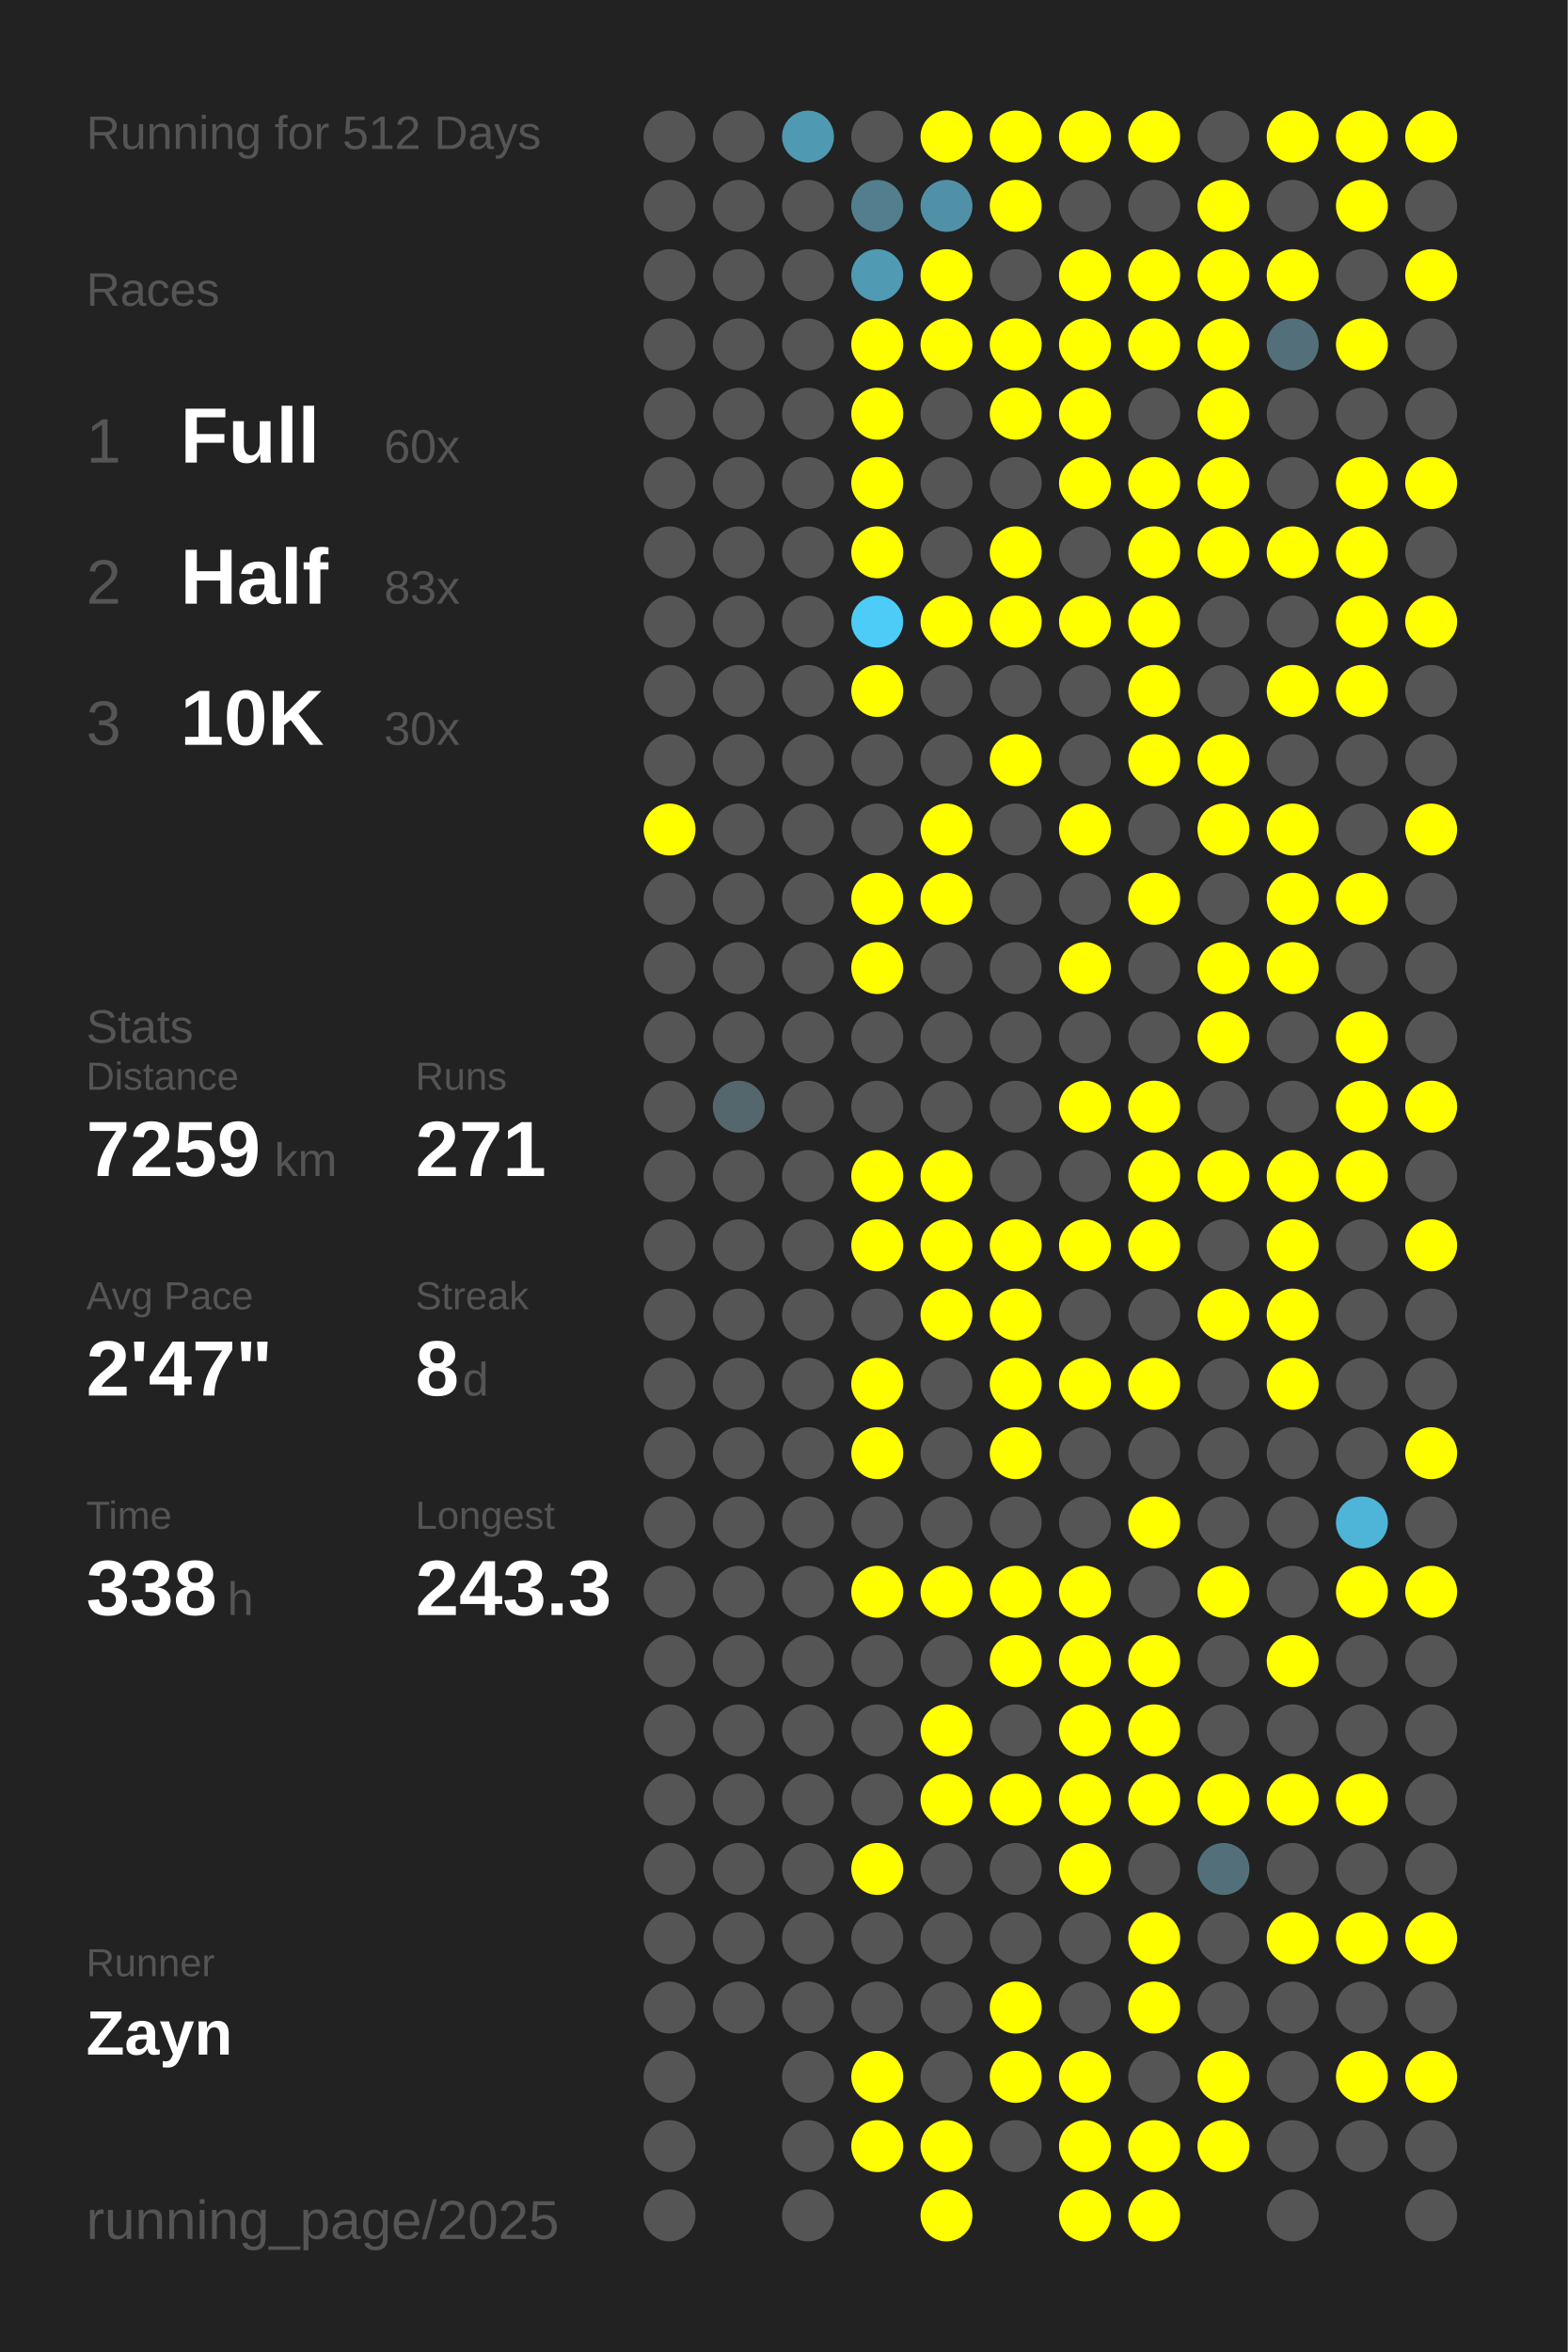
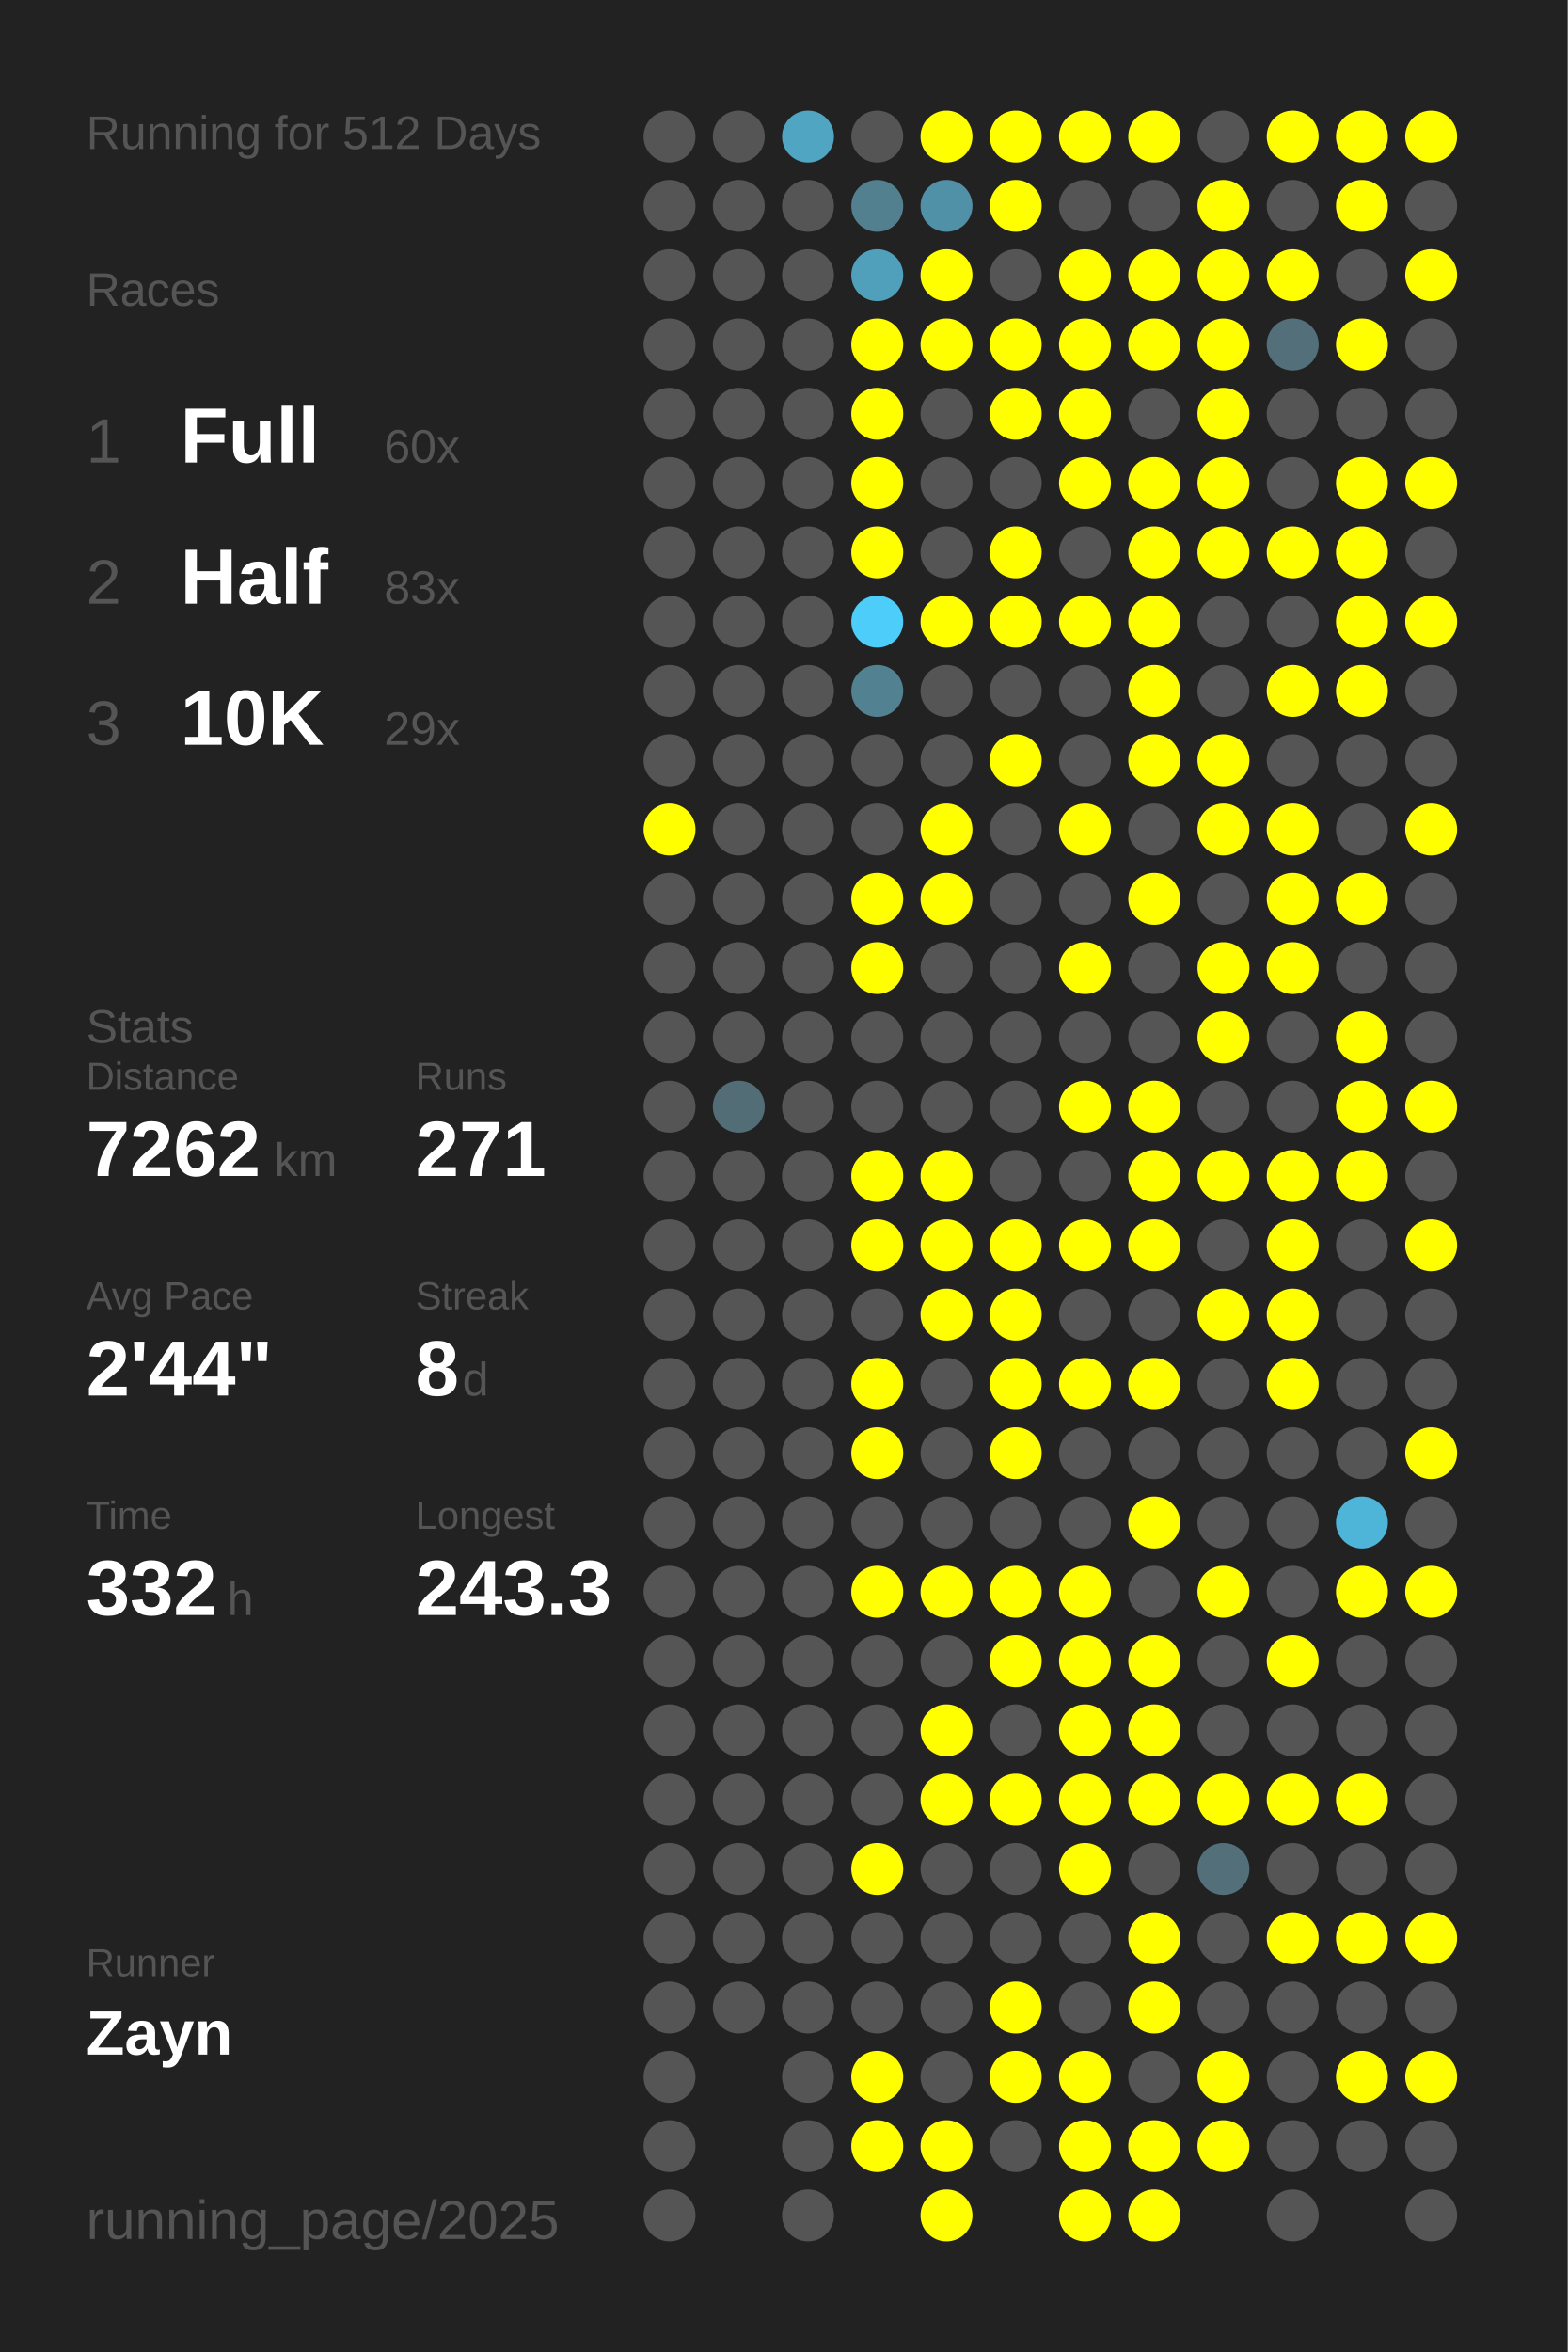
<svg xmlns="http://www.w3.org/2000/svg" baseProfile="full" height="300mm" version="1.1" viewBox="0,0,200,300" width="200mm">
  <defs />
  <rect fill="#222222" height="300" width="200" x="0" y="0" />
  <text fill="#555555" style="font-size:6px; font-family:Arial;" x="11" y="19">Running for 512 Days</text>
  <text fill="#555555" style="font-size:6px; font-family:Arial;" x="11" y="39">Races</text>
  <text fill="#555555" style="font-size:8px; font-family:Arial;" x="11" y="59">1</text>
  <text fill="#FFFFFF" style="font-size:10px; font-family:Arial; font-weight:bold;" x="23" y="59">Full</text>
  <text fill="#555555" style="font-size:6px; font-family:Arial;" x="49" y="59">60x</text>
  <text fill="#555555" style="font-size:8px; font-family:Arial;" x="11" y="77">2</text>
  <text fill="#FFFFFF" style="font-size:10px; font-family:Arial; font-weight:bold;" x="23" y="77">Half</text>
  <text fill="#555555" style="font-size:6px; font-family:Arial;" x="49" y="77">83x</text>
  <text fill="#555555" style="font-size:8px; font-family:Arial;" x="11" y="95">3</text>
  <text fill="#FFFFFF" style="font-size:10px; font-family:Arial; font-weight:bold;" x="23" y="95">10K</text>
-   <text fill="#555555" style="font-size:6px; font-family:Arial;" x="49" y="95">30x</text>
+   <text fill="#555555" style="font-size:6px; font-family:Arial;" x="49" y="95">29x</text>
  <text fill="#555555" style="font-size:6px; font-family:Arial;" x="11" y="133">Stats</text>
  <text fill="#555555" style="font-size:5px; font-family:Arial;" x="11" y="139">Distance</text>
-   <text fill="#FFFFFF" style="font-size:10px; font-family:Arial; font-weight:bold;" x="11" y="150">7259</text>
+   <text fill="#FFFFFF" style="font-size:10px; font-family:Arial; font-weight:bold;" x="11" y="150">7262</text>
  <text fill="#555555" style="font-size:6px; font-family:Arial;" x="35" y="150">km</text>
  <text fill="#555555" style="font-size:5px; font-family:Arial;" x="53" y="139">Runs</text>
  <text fill="#FFFFFF" style="font-size:10px; font-family:Arial; font-weight:bold;" x="53" y="150">271</text>
  <text fill="#555555" style="font-size:5px; font-family:Arial;" x="11" y="167">Avg Pace</text>
-   <text fill="#FFFFFF" style="font-size:10px; font-family:Arial; font-weight:bold;" x="11" y="178">2'47"</text>
+   <text fill="#FFFFFF" style="font-size:10px; font-family:Arial; font-weight:bold;" x="11" y="178">2'44"</text>
  <text fill="#555555" style="font-size:5px; font-family:Arial;" x="53" y="167">Streak</text>
  <text fill="#FFFFFF" style="font-size:10px; font-family:Arial; font-weight:bold;" x="53" y="178">8</text>
  <text fill="#555555" style="font-size:6px; font-family:Arial;" x="59" y="178">d</text>
  <text fill="#555555" style="font-size:5px; font-family:Arial;" x="11" y="195">Time</text>
-   <text fill="#FFFFFF" style="font-size:10px; font-family:Arial; font-weight:bold;" x="11" y="206">338</text>
+   <text fill="#FFFFFF" style="font-size:10px; font-family:Arial; font-weight:bold;" x="11" y="206">332</text>
  <text fill="#555555" style="font-size:6px; font-family:Arial;" x="29" y="206">h</text>
  <text fill="#555555" style="font-size:5px; font-family:Arial;" x="53" y="195">Longest</text>
  <text fill="#FFFFFF" style="font-size:10px; font-family:Arial; font-weight:bold;" x="53" y="206">243.3</text>
  <text fill="#555555" style="font-size:5px; font-family:Arial;" x="11" y="252.065">Runner</text>
  <text fill="#FFFFFF" style="font-size:8px; font-family:Arial; font-weight:bold;" x="11" y="262.065">Zayn</text>
  <text fill="#555555" style="font-size:7px; font-family:Arial;" x="11" y="285.581">running_page/2025</text>
  <circle cx="85.417" cy="17.419" fill="#555555" r="3.312" />
  <circle cx="85.417" cy="26.258" fill="#555555" r="3.312" />
  <circle cx="85.417" cy="35.097" fill="#555555" r="3.312" />
  <circle cx="85.417" cy="43.935" fill="#555555" r="3.312" />
  <circle cx="85.417" cy="52.774" fill="#555555" r="3.312" />
  <circle cx="85.417" cy="61.613" fill="#555555" r="3.312" />
  <circle cx="85.417" cy="70.452" fill="#555555" r="3.312" />
  <circle cx="85.417" cy="79.29" fill="#555555" r="3.312" />
  <circle cx="85.417" cy="88.129" fill="#555555" r="3.312" />
  <circle cx="85.417" cy="96.968" fill="#555555" r="3.312" />
  <circle cx="85.417" cy="105.806" fill="#FFFF00" r="3.312" />
  <circle cx="85.417" cy="114.645" fill="#555555" r="3.312" />
  <circle cx="85.417" cy="123.484" fill="#555555" r="3.312" />
  <circle cx="85.417" cy="132.323" fill="#555555" r="3.312" />
  <circle cx="85.417" cy="141.161" fill="#555555" r="3.312" />
  <circle cx="85.417" cy="150" fill="#555555" r="3.312" />
  <circle cx="85.417" cy="158.839" fill="#555555" r="3.312" />
  <circle cx="85.417" cy="167.677" fill="#555555" r="3.312" />
  <circle cx="85.417" cy="176.516" fill="#555555" r="3.312" />
  <circle cx="85.417" cy="185.355" fill="#555555" r="3.312" />
  <circle cx="85.417" cy="194.194" fill="#555555" r="3.312" />
  <circle cx="85.417" cy="203.032" fill="#555555" r="3.312" />
  <circle cx="85.417" cy="211.871" fill="#555555" r="3.312" />
  <circle cx="85.417" cy="220.71" fill="#555555" r="3.312" />
  <circle cx="85.417" cy="229.548" fill="#555555" r="3.312" />
  <circle cx="85.417" cy="238.387" fill="#555555" r="3.312" />
  <circle cx="85.417" cy="247.226" fill="#555555" r="3.312" />
  <circle cx="85.417" cy="256.065" fill="#555555" r="3.312" />
  <circle cx="85.417" cy="264.903" fill="#555555" r="3.312" />
  <circle cx="85.417" cy="273.742" fill="#555555" r="3.312" />
  <circle cx="85.417" cy="282.581" fill="#555555" r="3.312" />
  <circle cx="94.25" cy="17.419" fill="#555555" r="3.312" />
  <circle cx="94.25" cy="26.258" fill="#555555" r="3.312" />
  <circle cx="94.25" cy="35.097" fill="#555555" r="3.312" />
  <circle cx="94.25" cy="43.935" fill="#555555" r="3.312" />
  <circle cx="94.25" cy="52.774" fill="#555555" r="3.312" />
  <circle cx="94.25" cy="61.613" fill="#555555" r="3.312" />
  <circle cx="94.25" cy="70.452" fill="#555555" r="3.312" />
  <circle cx="94.25" cy="79.29" fill="#555555" r="3.312" />
  <circle cx="94.25" cy="88.129" fill="#555555" r="3.312" />
  <circle cx="94.25" cy="96.968" fill="#555555" r="3.312" />
  <circle cx="94.25" cy="105.806" fill="#555555" r="3.312" />
  <circle cx="94.25" cy="114.645" fill="#555555" r="3.312" />
  <circle cx="94.25" cy="123.484" fill="#555555" r="3.312" />
  <circle cx="94.25" cy="132.323" fill="#555555" r="3.312" />
-   <circle cx="94.25" cy="141.161" fill="#53676d" r="3.312" />
+   <circle cx="94.25" cy="141.161" fill="#536d76" r="3.312" />
  <circle cx="94.25" cy="150" fill="#555555" r="3.312" />
  <circle cx="94.25" cy="158.839" fill="#555555" r="3.312" />
  <circle cx="94.25" cy="167.677" fill="#555555" r="3.312" />
  <circle cx="94.25" cy="176.516" fill="#555555" r="3.312" />
  <circle cx="94.25" cy="185.355" fill="#555555" r="3.312" />
  <circle cx="94.25" cy="194.194" fill="#555555" r="3.312" />
  <circle cx="94.25" cy="203.032" fill="#555555" r="3.312" />
  <circle cx="94.25" cy="211.871" fill="#555555" r="3.312" />
  <circle cx="94.25" cy="220.71" fill="#555555" r="3.312" />
  <circle cx="94.25" cy="229.548" fill="#555555" r="3.312" />
  <circle cx="94.25" cy="238.387" fill="#555555" r="3.312" />
  <circle cx="94.25" cy="247.226" fill="#555555" r="3.312" />
  <circle cx="94.25" cy="256.065" fill="#555555" r="3.312" />
-   <circle cx="103.083" cy="17.419" fill="#5099b2" r="3.312" />
+   <circle cx="103.083" cy="17.419" fill="#4fa5c2" r="3.312" />
  <circle cx="103.083" cy="26.258" fill="#555555" r="3.312" />
  <circle cx="103.083" cy="35.097" fill="#555555" r="3.312" />
  <circle cx="103.083" cy="43.935" fill="#555555" r="3.312" />
  <circle cx="103.083" cy="52.774" fill="#555555" r="3.312" />
  <circle cx="103.083" cy="61.613" fill="#555555" r="3.312" />
  <circle cx="103.083" cy="70.452" fill="#555555" r="3.312" />
  <circle cx="103.083" cy="79.29" fill="#555555" r="3.312" />
  <circle cx="103.083" cy="88.129" fill="#555555" r="3.312" />
  <circle cx="103.083" cy="96.968" fill="#555555" r="3.312" />
  <circle cx="103.083" cy="105.806" fill="#555555" r="3.312" />
  <circle cx="103.083" cy="114.645" fill="#555555" r="3.312" />
  <circle cx="103.083" cy="123.484" fill="#555555" r="3.312" />
  <circle cx="103.083" cy="132.323" fill="#555555" r="3.312" />
  <circle cx="103.083" cy="141.161" fill="#555555" r="3.312" />
  <circle cx="103.083" cy="150" fill="#555555" r="3.312" />
  <circle cx="103.083" cy="158.839" fill="#555555" r="3.312" />
  <circle cx="103.083" cy="167.677" fill="#555555" r="3.312" />
  <circle cx="103.083" cy="176.516" fill="#555555" r="3.312" />
  <circle cx="103.083" cy="185.355" fill="#555555" r="3.312" />
  <circle cx="103.083" cy="194.194" fill="#555555" r="3.312" />
  <circle cx="103.083" cy="203.032" fill="#555555" r="3.312" />
  <circle cx="103.083" cy="211.871" fill="#555555" r="3.312" />
  <circle cx="103.083" cy="220.71" fill="#555555" r="3.312" />
  <circle cx="103.083" cy="229.548" fill="#555555" r="3.312" />
  <circle cx="103.083" cy="238.387" fill="#555555" r="3.312" />
  <circle cx="103.083" cy="247.226" fill="#555555" r="3.312" />
  <circle cx="103.083" cy="256.065" fill="#555555" r="3.312" />
  <circle cx="103.083" cy="264.903" fill="#555555" r="3.312" />
  <circle cx="103.083" cy="273.742" fill="#555555" r="3.312" />
  <circle cx="103.083" cy="282.581" fill="#555555" r="3.312" />
  <circle cx="111.917" cy="17.419" fill="#555555" r="3.312" />
-   <circle cx="111.917" cy="26.258" fill="#527e8d" r="3.312" />
-   <circle cx="111.917" cy="35.097" fill="#509ab3" r="3.312" />
+   <circle cx="111.917" cy="26.258" fill="#52808f" r="3.312" />
+   <circle cx="111.917" cy="35.097" fill="#50a0bb" r="3.312" />
  <circle cx="111.917" cy="43.935" fill="#FFFF00" r="3.312" />
  <circle cx="111.917" cy="52.774" fill="#FFFF00" r="3.312" />
  <circle cx="111.917" cy="61.613" fill="#FFFF00" r="3.312" />
  <circle cx="111.917" cy="70.452" fill="#FFFF00" r="3.312" />
-   <circle cx="111.917" cy="79.29" fill="#4dccf7" r="3.312" />
-   <circle cx="111.917" cy="88.129" fill="#FFFF00" r="3.312" />
+   <circle cx="111.917" cy="79.29" fill="#4dcefa" r="3.312" />
+   <circle cx="111.917" cy="88.129" fill="#528292" r="3.312" />
  <circle cx="111.917" cy="96.968" fill="#555555" r="3.312" />
  <circle cx="111.917" cy="105.806" fill="#555555" r="3.312" />
  <circle cx="111.917" cy="114.645" fill="#FFFF00" r="3.312" />
  <circle cx="111.917" cy="123.484" fill="#FFFF00" r="3.312" />
  <circle cx="111.917" cy="132.323" fill="#555555" r="3.312" />
  <circle cx="111.917" cy="141.161" fill="#555555" r="3.312" />
  <circle cx="111.917" cy="150" fill="#FFFF00" r="3.312" />
  <circle cx="111.917" cy="158.839" fill="#FFFF00" r="3.312" />
  <circle cx="111.917" cy="167.677" fill="#555555" r="3.312" />
  <circle cx="111.917" cy="176.516" fill="#FFFF00" r="3.312" />
  <circle cx="111.917" cy="185.355" fill="#FFFF00" r="3.312" />
  <circle cx="111.917" cy="194.194" fill="#555555" r="3.312" />
  <circle cx="111.917" cy="203.032" fill="#FFFF00" r="3.312" />
  <circle cx="111.917" cy="211.871" fill="#555555" r="3.312" />
  <circle cx="111.917" cy="220.71" fill="#555555" r="3.312" />
  <circle cx="111.917" cy="229.548" fill="#555555" r="3.312" />
  <circle cx="111.917" cy="238.387" fill="#FFFF00" r="3.312" />
  <circle cx="111.917" cy="247.226" fill="#555555" r="3.312" />
  <circle cx="111.917" cy="256.065" fill="#555555" r="3.312" />
  <circle cx="111.917" cy="264.903" fill="#FFFF00" r="3.312" />
  <circle cx="111.917" cy="273.742" fill="#FFFF00" r="3.312" />
  <circle cx="120.75" cy="17.419" fill="#FFFF00" r="3.312" />
  <circle cx="120.75" cy="26.258" fill="#5191a7" r="3.312" />
  <circle cx="120.75" cy="35.097" fill="#FFFF00" r="3.312" />
  <circle cx="120.75" cy="43.935" fill="#FFFF00" r="3.312" />
  <circle cx="120.75" cy="52.774" fill="#555555" r="3.312" />
  <circle cx="120.75" cy="61.613" fill="#555555" r="3.312" />
  <circle cx="120.75" cy="70.452" fill="#555555" r="3.312" />
  <circle cx="120.75" cy="79.29" fill="#FFFF00" r="3.312" />
  <circle cx="120.75" cy="88.129" fill="#555555" r="3.312" />
  <circle cx="120.75" cy="96.968" fill="#555555" r="3.312" />
  <circle cx="120.75" cy="105.806" fill="#FFFF00" r="3.312" />
  <circle cx="120.75" cy="114.645" fill="#FFFF00" r="3.312" />
  <circle cx="120.75" cy="123.484" fill="#555555" r="3.312" />
  <circle cx="120.75" cy="132.323" fill="#555555" r="3.312" />
  <circle cx="120.75" cy="141.161" fill="#555555" r="3.312" />
  <circle cx="120.75" cy="150" fill="#FFFF00" r="3.312" />
  <circle cx="120.75" cy="158.839" fill="#FFFF00" r="3.312" />
  <circle cx="120.75" cy="167.677" fill="#FFFF00" r="3.312" />
  <circle cx="120.75" cy="176.516" fill="#555555" r="3.312" />
  <circle cx="120.75" cy="185.355" fill="#555555" r="3.312" />
  <circle cx="120.75" cy="194.194" fill="#555555" r="3.312" />
  <circle cx="120.75" cy="203.032" fill="#FFFF00" r="3.312" />
  <circle cx="120.75" cy="211.871" fill="#555555" r="3.312" />
  <circle cx="120.75" cy="220.71" fill="#FFFF00" r="3.312" />
  <circle cx="120.75" cy="229.548" fill="#FFFF00" r="3.312" />
  <circle cx="120.75" cy="238.387" fill="#555555" r="3.312" />
  <circle cx="120.75" cy="247.226" fill="#555555" r="3.312" />
  <circle cx="120.75" cy="256.065" fill="#555555" r="3.312" />
  <circle cx="120.75" cy="264.903" fill="#555555" r="3.312" />
  <circle cx="120.75" cy="273.742" fill="#FFFF00" r="3.312" />
  <circle cx="120.75" cy="282.581" fill="#FFFF00" r="3.312" />
  <circle cx="129.583" cy="17.419" fill="#FFFF00" r="3.312" />
  <circle cx="129.583" cy="26.258" fill="#FFFF00" r="3.312" />
  <circle cx="129.583" cy="35.097" fill="#555555" r="3.312" />
  <circle cx="129.583" cy="43.935" fill="#FFFF00" r="3.312" />
  <circle cx="129.583" cy="52.774" fill="#FFFF00" r="3.312" />
  <circle cx="129.583" cy="61.613" fill="#555555" r="3.312" />
  <circle cx="129.583" cy="70.452" fill="#FFFF00" r="3.312" />
  <circle cx="129.583" cy="79.29" fill="#FFFF00" r="3.312" />
  <circle cx="129.583" cy="88.129" fill="#555555" r="3.312" />
  <circle cx="129.583" cy="96.968" fill="#FFFF00" r="3.312" />
  <circle cx="129.583" cy="105.806" fill="#555555" r="3.312" />
  <circle cx="129.583" cy="114.645" fill="#555555" r="3.312" />
  <circle cx="129.583" cy="123.484" fill="#555555" r="3.312" />
  <circle cx="129.583" cy="132.323" fill="#555555" r="3.312" />
  <circle cx="129.583" cy="141.161" fill="#555555" r="3.312" />
  <circle cx="129.583" cy="150" fill="#555555" r="3.312" />
  <circle cx="129.583" cy="158.839" fill="#FFFF00" r="3.312" />
  <circle cx="129.583" cy="167.677" fill="#FFFF00" r="3.312" />
  <circle cx="129.583" cy="176.516" fill="#FFFF00" r="3.312" />
  <circle cx="129.583" cy="185.355" fill="#FFFF00" r="3.312" />
  <circle cx="129.583" cy="194.194" fill="#555555" r="3.312" />
  <circle cx="129.583" cy="203.032" fill="#FFFF00" r="3.312" />
  <circle cx="129.583" cy="211.871" fill="#FFFF00" r="3.312" />
  <circle cx="129.583" cy="220.71" fill="#555555" r="3.312" />
  <circle cx="129.583" cy="229.548" fill="#FFFF00" r="3.312" />
  <circle cx="129.583" cy="238.387" fill="#555555" r="3.312" />
  <circle cx="129.583" cy="247.226" fill="#555555" r="3.312" />
  <circle cx="129.583" cy="256.065" fill="#FFFF00" r="3.312" />
  <circle cx="129.583" cy="264.903" fill="#FFFF00" r="3.312" />
  <circle cx="129.583" cy="273.742" fill="#555555" r="3.312" />
  <circle cx="138.417" cy="17.419" fill="#FFFF00" r="3.312" />
  <circle cx="138.417" cy="26.258" fill="#555555" r="3.312" />
  <circle cx="138.417" cy="35.097" fill="#FFFF00" r="3.312" />
  <circle cx="138.417" cy="43.935" fill="#FFFF00" r="3.312" />
  <circle cx="138.417" cy="52.774" fill="#FFFF00" r="3.312" />
  <circle cx="138.417" cy="61.613" fill="#FFFF00" r="3.312" />
  <circle cx="138.417" cy="70.452" fill="#555555" r="3.312" />
  <circle cx="138.417" cy="79.29" fill="#FFFF00" r="3.312" />
  <circle cx="138.417" cy="88.129" fill="#555555" r="3.312" />
  <circle cx="138.417" cy="96.968" fill="#555555" r="3.312" />
  <circle cx="138.417" cy="105.806" fill="#FFFF00" r="3.312" />
  <circle cx="138.417" cy="114.645" fill="#555555" r="3.312" />
  <circle cx="138.417" cy="123.484" fill="#FFFF00" r="3.312" />
  <circle cx="138.417" cy="132.323" fill="#555555" r="3.312" />
  <circle cx="138.417" cy="141.161" fill="#FFFF00" r="3.312" />
  <circle cx="138.417" cy="150" fill="#555555" r="3.312" />
  <circle cx="138.417" cy="158.839" fill="#FFFF00" r="3.312" />
  <circle cx="138.417" cy="167.677" fill="#555555" r="3.312" />
  <circle cx="138.417" cy="176.516" fill="#FFFF00" r="3.312" />
  <circle cx="138.417" cy="185.355" fill="#555555" r="3.312" />
  <circle cx="138.417" cy="194.194" fill="#555555" r="3.312" />
  <circle cx="138.417" cy="203.032" fill="#FFFF00" r="3.312" />
  <circle cx="138.417" cy="211.871" fill="#FFFF00" r="3.312" />
  <circle cx="138.417" cy="220.71" fill="#FFFF00" r="3.312" />
  <circle cx="138.417" cy="229.548" fill="#FFFF00" r="3.312" />
  <circle cx="138.417" cy="238.387" fill="#FFFF00" r="3.312" />
  <circle cx="138.417" cy="247.226" fill="#555555" r="3.312" />
  <circle cx="138.417" cy="256.065" fill="#555555" r="3.312" />
  <circle cx="138.417" cy="264.903" fill="#FFFF00" r="3.312" />
  <circle cx="138.417" cy="273.742" fill="#FFFF00" r="3.312" />
  <circle cx="138.417" cy="282.581" fill="#FFFF00" r="3.312" />
  <circle cx="147.25" cy="17.419" fill="#FFFF00" r="3.312" />
  <circle cx="147.25" cy="26.258" fill="#555555" r="3.312" />
  <circle cx="147.25" cy="35.097" fill="#FFFF00" r="3.312" />
  <circle cx="147.25" cy="43.935" fill="#FFFF00" r="3.312" />
  <circle cx="147.25" cy="52.774" fill="#555555" r="3.312" />
  <circle cx="147.25" cy="61.613" fill="#FFFF00" r="3.312" />
  <circle cx="147.25" cy="70.452" fill="#FFFF00" r="3.312" />
  <circle cx="147.25" cy="79.29" fill="#FFFF00" r="3.312" />
  <circle cx="147.25" cy="88.129" fill="#FFFF00" r="3.312" />
  <circle cx="147.25" cy="96.968" fill="#FFFF00" r="3.312" />
  <circle cx="147.25" cy="105.806" fill="#555555" r="3.312" />
  <circle cx="147.25" cy="114.645" fill="#FFFF00" r="3.312" />
  <circle cx="147.25" cy="123.484" fill="#555555" r="3.312" />
  <circle cx="147.25" cy="132.323" fill="#555555" r="3.312" />
  <circle cx="147.25" cy="141.161" fill="#FFFF00" r="3.312" />
  <circle cx="147.25" cy="150" fill="#FFFF00" r="3.312" />
  <circle cx="147.25" cy="158.839" fill="#FFFF00" r="3.312" />
  <circle cx="147.25" cy="167.677" fill="#555555" r="3.312" />
  <circle cx="147.25" cy="176.516" fill="#FFFF00" r="3.312" />
  <circle cx="147.25" cy="185.355" fill="#555555" r="3.312" />
  <circle cx="147.25" cy="194.194" fill="#FFFF00" r="3.312" />
  <circle cx="147.25" cy="203.032" fill="#555555" r="3.312" />
  <circle cx="147.25" cy="211.871" fill="#FFFF00" r="3.312" />
  <circle cx="147.25" cy="220.71" fill="#FFFF00" r="3.312" />
  <circle cx="147.25" cy="229.548" fill="#FFFF00" r="3.312" />
  <circle cx="147.25" cy="238.387" fill="#555555" r="3.312" />
  <circle cx="147.25" cy="247.226" fill="#FFFF00" r="3.312" />
  <circle cx="147.25" cy="256.065" fill="#FFFF00" r="3.312" />
  <circle cx="147.25" cy="264.903" fill="#555555" r="3.312" />
  <circle cx="147.25" cy="273.742" fill="#FFFF00" r="3.312" />
  <circle cx="147.25" cy="282.581" fill="#FFFF00" r="3.312" />
  <circle cx="156.083" cy="17.419" fill="#555555" r="3.312" />
  <circle cx="156.083" cy="26.258" fill="#FFFF00" r="3.312" />
  <circle cx="156.083" cy="35.097" fill="#FFFF00" r="3.312" />
  <circle cx="156.083" cy="43.935" fill="#FFFF00" r="3.312" />
  <circle cx="156.083" cy="52.774" fill="#FFFF00" r="3.312" />
  <circle cx="156.083" cy="61.613" fill="#FFFF00" r="3.312" />
  <circle cx="156.083" cy="70.452" fill="#FFFF00" r="3.312" />
  <circle cx="156.083" cy="79.29" fill="#555555" r="3.312" />
  <circle cx="156.083" cy="88.129" fill="#555555" r="3.312" />
  <circle cx="156.083" cy="96.968" fill="#FFFF00" r="3.312" />
  <circle cx="156.083" cy="105.806" fill="#FFFF00" r="3.312" />
  <circle cx="156.083" cy="114.645" fill="#555555" r="3.312" />
  <circle cx="156.083" cy="123.484" fill="#FFFF00" r="3.312" />
  <circle cx="156.083" cy="132.323" fill="#FFFF00" r="3.312" />
  <circle cx="156.083" cy="141.161" fill="#555555" r="3.312" />
  <circle cx="156.083" cy="150" fill="#FFFF00" r="3.312" />
  <circle cx="156.083" cy="158.839" fill="#555555" r="3.312" />
  <circle cx="156.083" cy="167.677" fill="#FFFF00" r="3.312" />
  <circle cx="156.083" cy="176.516" fill="#555555" r="3.312" />
  <circle cx="156.083" cy="185.355" fill="#555555" r="3.312" />
  <circle cx="156.083" cy="194.194" fill="#555555" r="3.312" />
  <circle cx="156.083" cy="203.032" fill="#FFFF00" r="3.312" />
  <circle cx="156.083" cy="211.871" fill="#555555" r="3.312" />
  <circle cx="156.083" cy="220.71" fill="#555555" r="3.312" />
  <circle cx="156.083" cy="229.548" fill="#FFFF00" r="3.312" />
  <circle cx="156.083" cy="238.387" fill="#53707a" r="3.312" />
  <circle cx="156.083" cy="247.226" fill="#555555" r="3.312" />
  <circle cx="156.083" cy="256.065" fill="#555555" r="3.312" />
  <circle cx="156.083" cy="264.903" fill="#FFFF00" r="3.312" />
  <circle cx="156.083" cy="273.742" fill="#FFFF00" r="3.312" />
  <circle cx="164.917" cy="17.419" fill="#FFFF00" r="3.312" />
  <circle cx="164.917" cy="26.258" fill="#555555" r="3.312" />
  <circle cx="164.917" cy="35.097" fill="#FFFF00" r="3.312" />
  <circle cx="164.917" cy="43.935" fill="#53707a" r="3.312" />
  <circle cx="164.917" cy="52.774" fill="#555555" r="3.312" />
  <circle cx="164.917" cy="61.613" fill="#555555" r="3.312" />
  <circle cx="164.917" cy="70.452" fill="#FFFF00" r="3.312" />
  <circle cx="164.917" cy="79.29" fill="#555555" r="3.312" />
  <circle cx="164.917" cy="88.129" fill="#FFFF00" r="3.312" />
  <circle cx="164.917" cy="96.968" fill="#555555" r="3.312" />
  <circle cx="164.917" cy="105.806" fill="#FFFF00" r="3.312" />
  <circle cx="164.917" cy="114.645" fill="#FFFF00" r="3.312" />
  <circle cx="164.917" cy="123.484" fill="#FFFF00" r="3.312" />
  <circle cx="164.917" cy="132.323" fill="#555555" r="3.312" />
  <circle cx="164.917" cy="141.161" fill="#555555" r="3.312" />
  <circle cx="164.917" cy="150" fill="#FFFF00" r="3.312" />
  <circle cx="164.917" cy="158.839" fill="#FFFF00" r="3.312" />
  <circle cx="164.917" cy="167.677" fill="#FFFF00" r="3.312" />
  <circle cx="164.917" cy="176.516" fill="#FFFF00" r="3.312" />
  <circle cx="164.917" cy="185.355" fill="#555555" r="3.312" />
  <circle cx="164.917" cy="194.194" fill="#555555" r="3.312" />
  <circle cx="164.917" cy="203.032" fill="#555555" r="3.312" />
  <circle cx="164.917" cy="211.871" fill="#FFFF00" r="3.312" />
  <circle cx="164.917" cy="220.71" fill="#555555" r="3.312" />
  <circle cx="164.917" cy="229.548" fill="#FFFF00" r="3.312" />
  <circle cx="164.917" cy="238.387" fill="#555555" r="3.312" />
  <circle cx="164.917" cy="247.226" fill="#FFFF00" r="3.312" />
  <circle cx="164.917" cy="256.065" fill="#555555" r="3.312" />
  <circle cx="164.917" cy="264.903" fill="#555555" r="3.312" />
  <circle cx="164.917" cy="273.742" fill="#555555" r="3.312" />
  <circle cx="164.917" cy="282.581" fill="#555555" r="3.312" />
  <circle cx="173.75" cy="17.419" fill="#FFFF00" r="3.312" />
  <circle cx="173.75" cy="26.258" fill="#FFFF00" r="3.312" />
  <circle cx="173.75" cy="35.097" fill="#555555" r="3.312" />
  <circle cx="173.75" cy="43.935" fill="#FFFF00" r="3.312" />
  <circle cx="173.75" cy="52.774" fill="#555555" r="3.312" />
  <circle cx="173.75" cy="61.613" fill="#FFFF00" r="3.312" />
  <circle cx="173.75" cy="70.452" fill="#FFFF00" r="3.312" />
  <circle cx="173.75" cy="79.29" fill="#FFFF00" r="3.312" />
  <circle cx="173.75" cy="88.129" fill="#FFFF00" r="3.312" />
  <circle cx="173.75" cy="96.968" fill="#555555" r="3.312" />
  <circle cx="173.75" cy="105.806" fill="#555555" r="3.312" />
  <circle cx="173.75" cy="114.645" fill="#FFFF00" r="3.312" />
  <circle cx="173.75" cy="123.484" fill="#555555" r="3.312" />
  <circle cx="173.75" cy="132.323" fill="#FFFF00" r="3.312" />
  <circle cx="173.75" cy="141.161" fill="#FFFF00" r="3.312" />
  <circle cx="173.75" cy="150" fill="#FFFF00" r="3.312" />
  <circle cx="173.75" cy="158.839" fill="#555555" r="3.312" />
  <circle cx="173.75" cy="167.677" fill="#555555" r="3.312" />
  <circle cx="173.75" cy="176.516" fill="#555555" r="3.312" />
  <circle cx="173.75" cy="185.355" fill="#555555" r="3.312" />
  <circle cx="173.75" cy="194.194" fill="#4eb5d8" r="3.312" />
  <circle cx="173.75" cy="203.032" fill="#FFFF00" r="3.312" />
  <circle cx="173.75" cy="211.871" fill="#555555" r="3.312" />
  <circle cx="173.75" cy="220.71" fill="#555555" r="3.312" />
  <circle cx="173.75" cy="229.548" fill="#FFFF00" r="3.312" />
  <circle cx="173.75" cy="238.387" fill="#555555" r="3.312" />
  <circle cx="173.75" cy="247.226" fill="#FFFF00" r="3.312" />
  <circle cx="173.75" cy="256.065" fill="#555555" r="3.312" />
  <circle cx="173.75" cy="264.903" fill="#FFFF00" r="3.312" />
  <circle cx="173.75" cy="273.742" fill="#555555" r="3.312" />
  <circle cx="182.583" cy="17.419" fill="#FFFF00" r="3.312" />
  <circle cx="182.583" cy="26.258" fill="#555555" r="3.312" />
  <circle cx="182.583" cy="35.097" fill="#FFFF00" r="3.312" />
  <circle cx="182.583" cy="43.935" fill="#555555" r="3.312" />
  <circle cx="182.583" cy="52.774" fill="#555555" r="3.312" />
  <circle cx="182.583" cy="61.613" fill="#FFFF00" r="3.312" />
  <circle cx="182.583" cy="70.452" fill="#555555" r="3.312" />
  <circle cx="182.583" cy="79.29" fill="#FFFF00" r="3.312" />
  <circle cx="182.583" cy="88.129" fill="#555555" r="3.312" />
  <circle cx="182.583" cy="96.968" fill="#555555" r="3.312" />
  <circle cx="182.583" cy="105.806" fill="#FFFF00" r="3.312" />
  <circle cx="182.583" cy="114.645" fill="#555555" r="3.312" />
  <circle cx="182.583" cy="123.484" fill="#555555" r="3.312" />
  <circle cx="182.583" cy="132.323" fill="#555555" r="3.312" />
  <circle cx="182.583" cy="141.161" fill="#FFFF00" r="3.312" />
  <circle cx="182.583" cy="150" fill="#555555" r="3.312" />
  <circle cx="182.583" cy="158.839" fill="#FFFF00" r="3.312" />
  <circle cx="182.583" cy="167.677" fill="#555555" r="3.312" />
  <circle cx="182.583" cy="176.516" fill="#555555" r="3.312" />
  <circle cx="182.583" cy="185.355" fill="#FFFF00" r="3.312" />
  <circle cx="182.583" cy="194.194" fill="#555555" r="3.312" />
  <circle cx="182.583" cy="203.032" fill="#FFFF00" r="3.312" />
  <circle cx="182.583" cy="211.871" fill="#555555" r="3.312" />
  <circle cx="182.583" cy="220.71" fill="#555555" r="3.312" />
  <circle cx="182.583" cy="229.548" fill="#555555" r="3.312" />
  <circle cx="182.583" cy="238.387" fill="#555555" r="3.312" />
  <circle cx="182.583" cy="247.226" fill="#FFFF00" r="3.312" />
  <circle cx="182.583" cy="256.065" fill="#555555" r="3.312" />
  <circle cx="182.583" cy="264.903" fill="#FFFF00" r="3.312" />
  <circle cx="182.583" cy="273.742" fill="#555555" r="3.312" />
  <circle cx="182.583" cy="282.581" fill="#555555" r="3.312" />
</svg>
